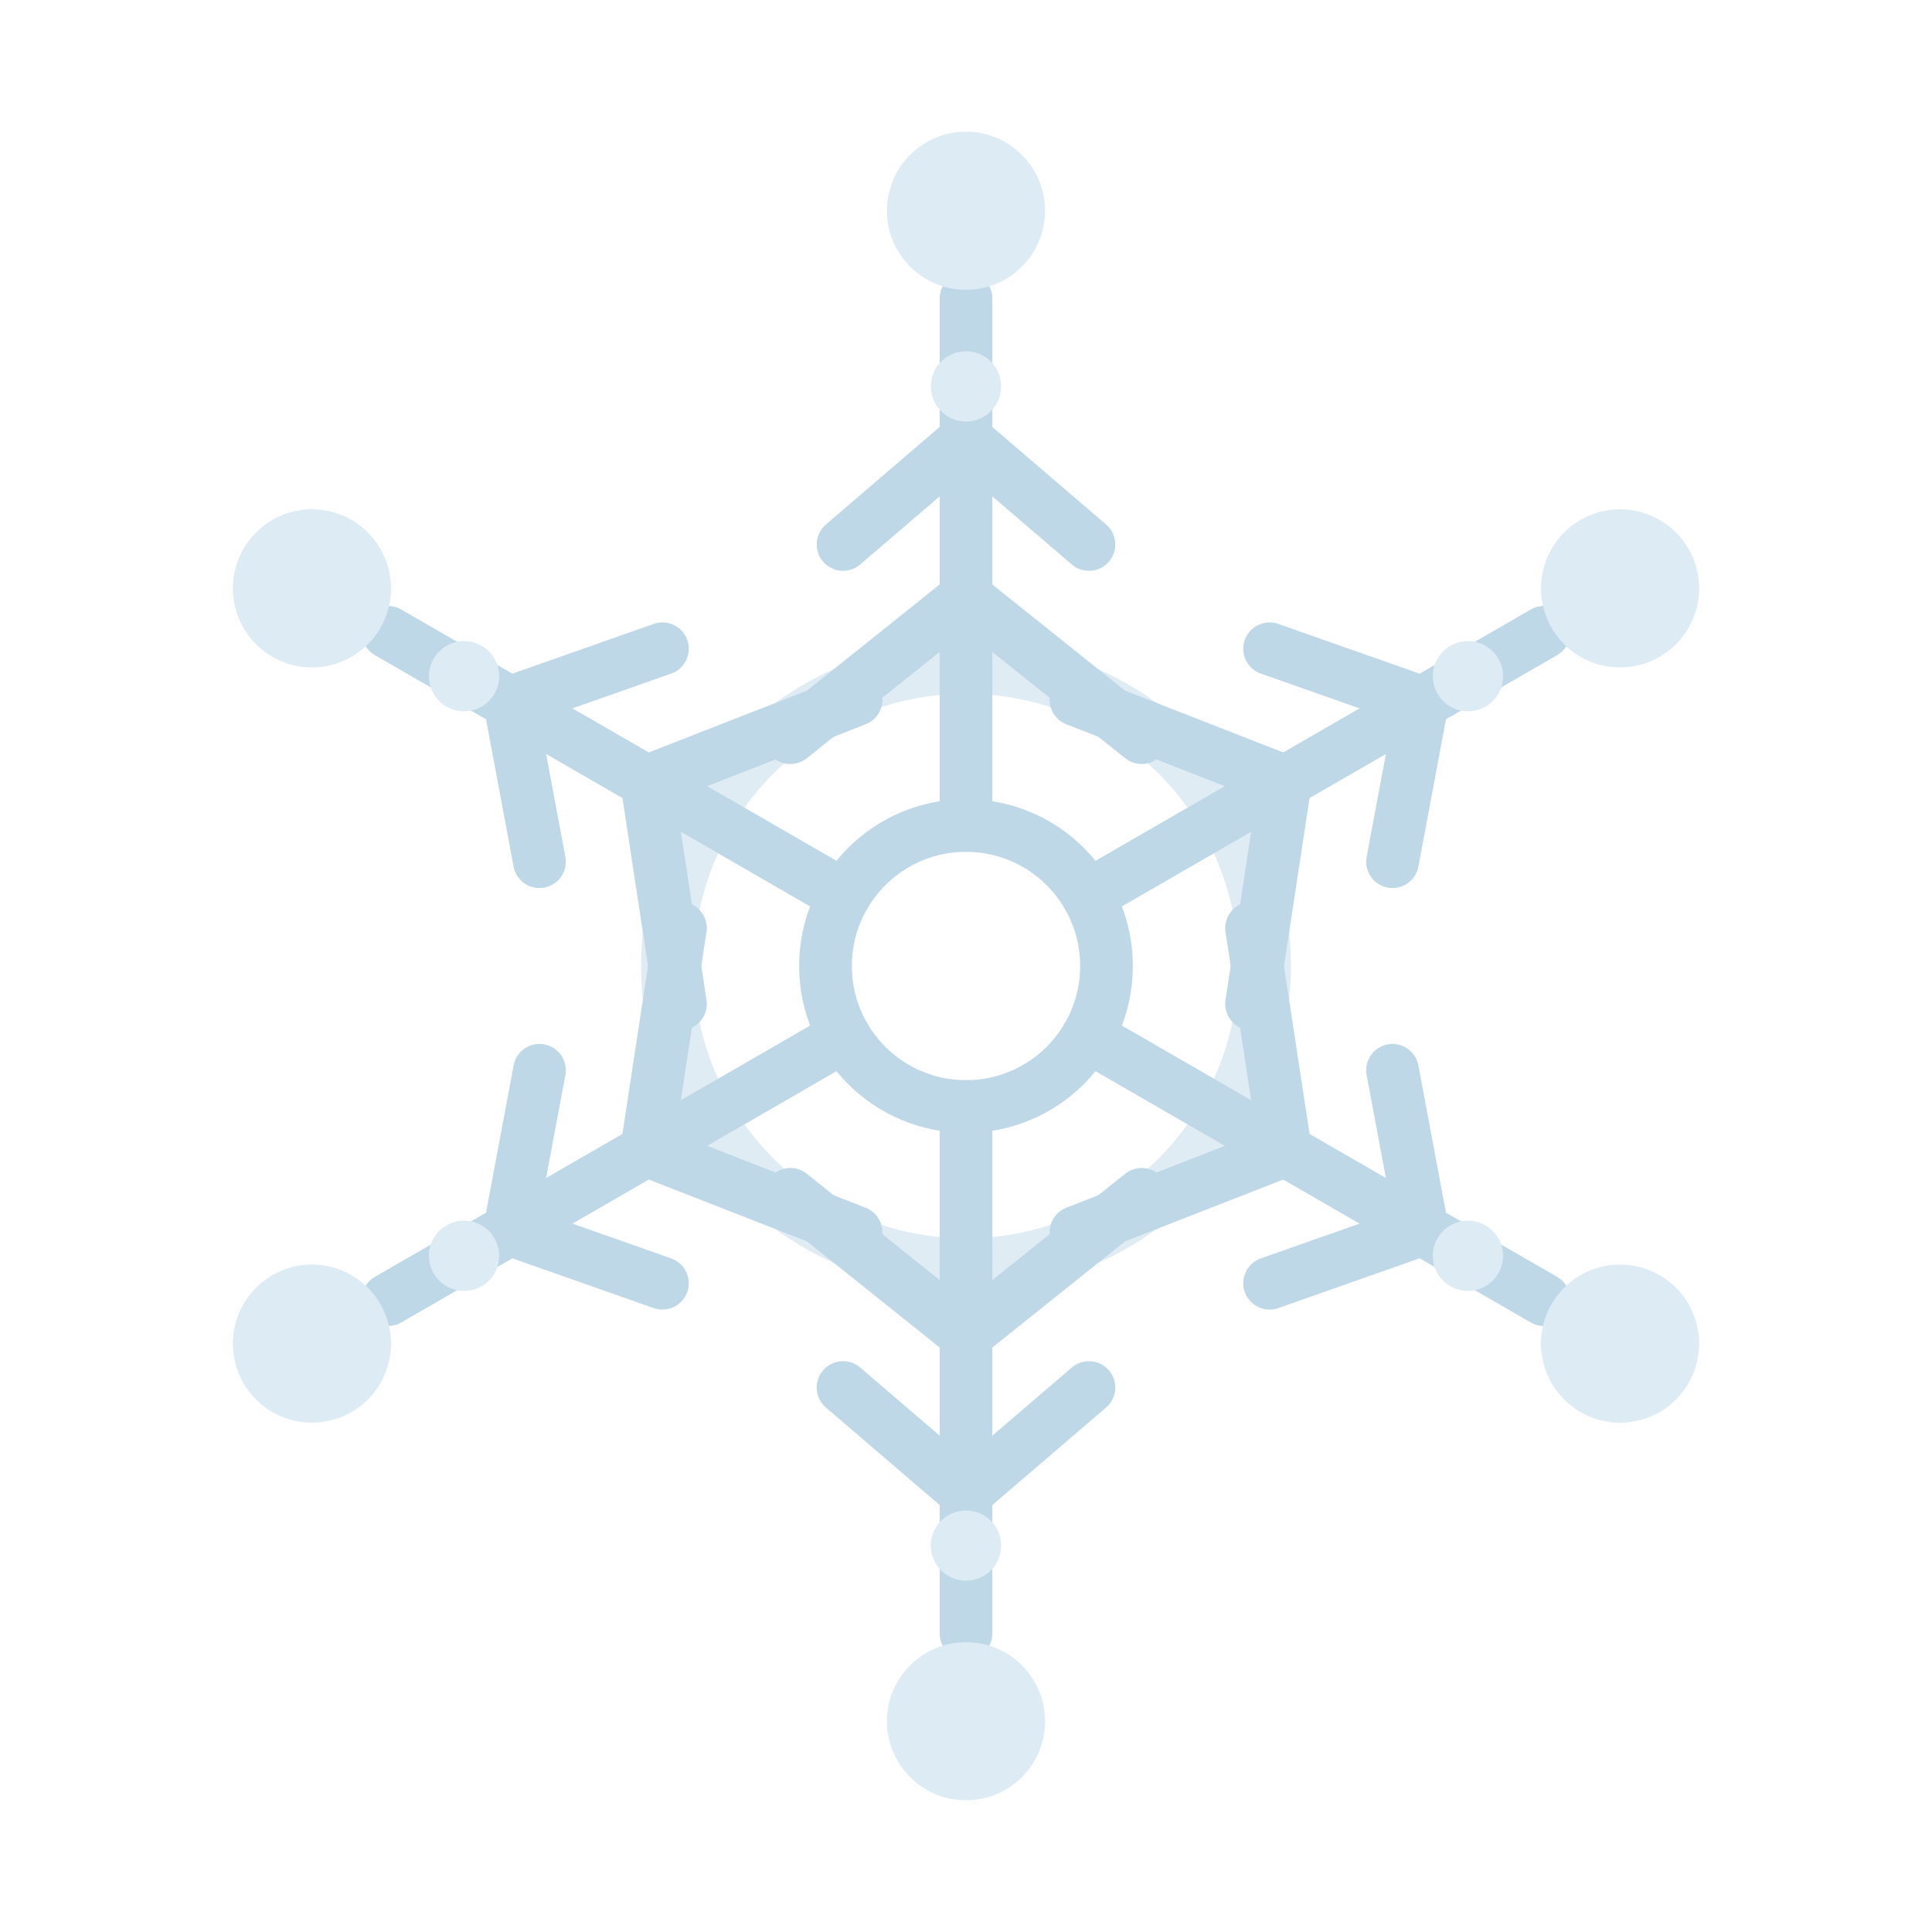
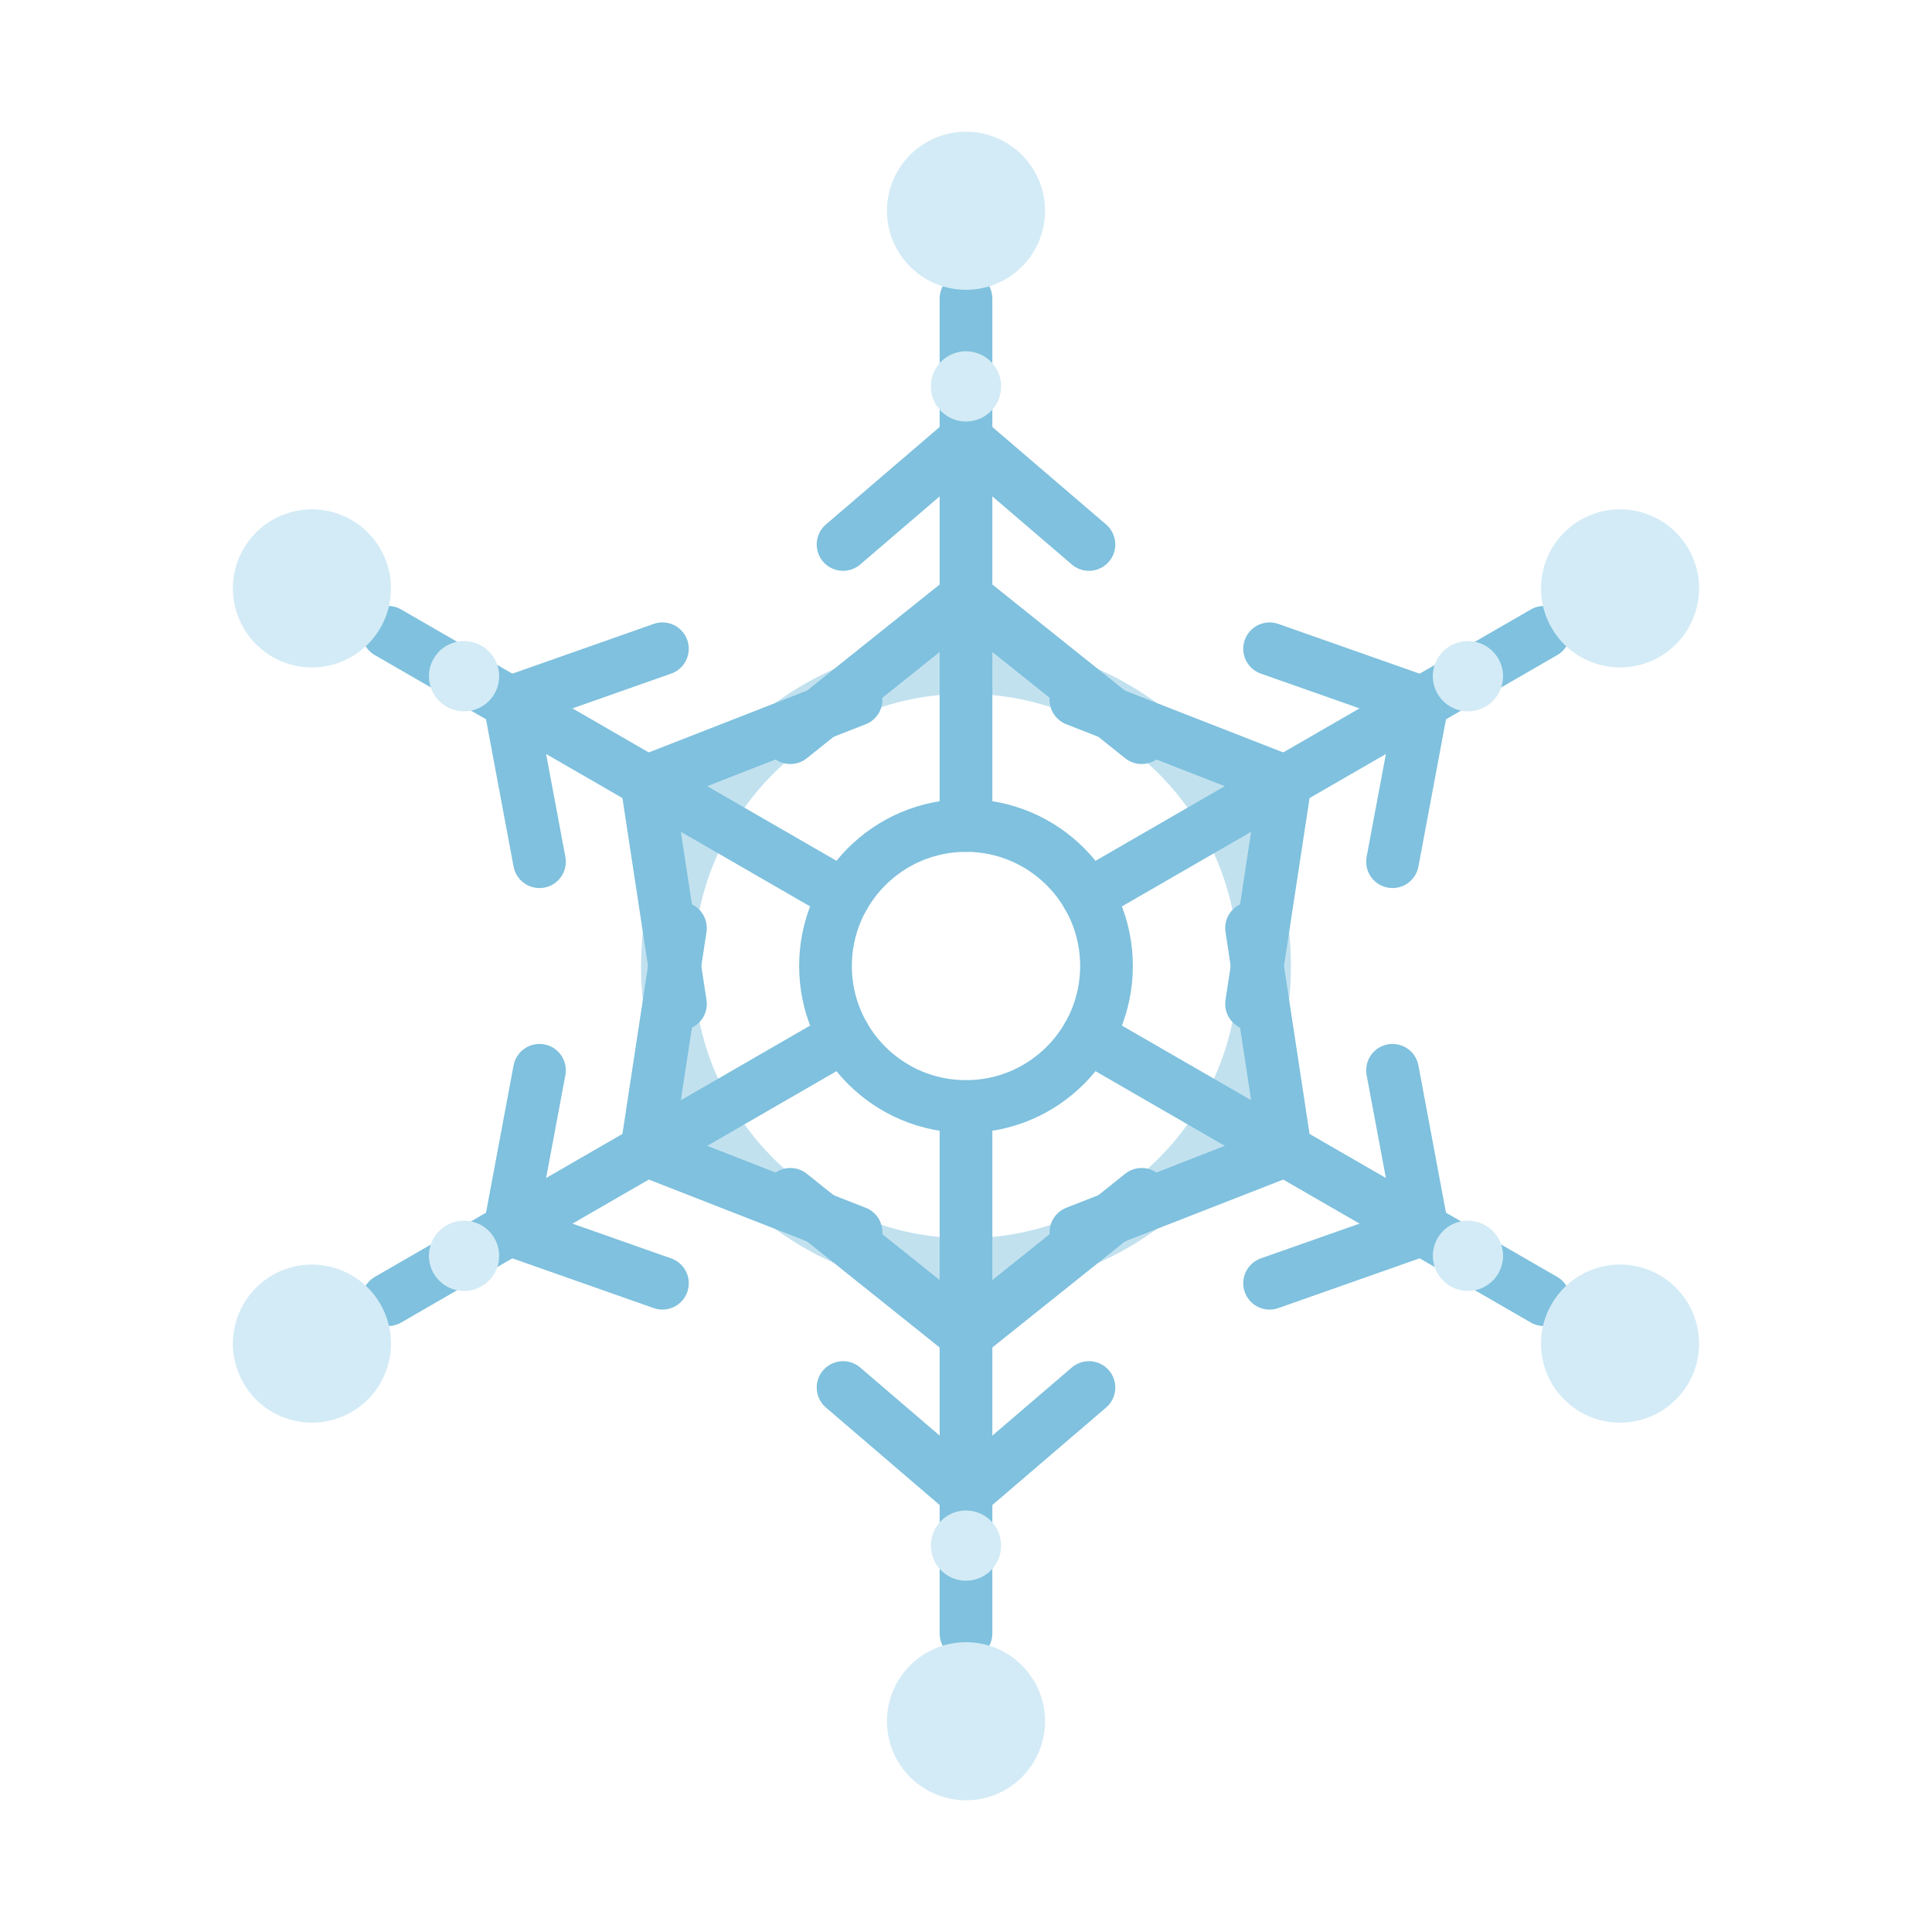
<svg xmlns="http://www.w3.org/2000/svg" viewBox="0 0 220 220" fill="none">
-   <g stroke="#bfd8e8" stroke-width="6" stroke-linecap="round" stroke-linejoin="round">
+   <g stroke="#7fc1de" stroke-width="6" stroke-linecap="round" stroke-linejoin="round">
    <circle cx="110" cy="110" r="16" />
    <circle cx="110" cy="110" r="34" opacity="0.48" />
    <g>
      <path d="M110 94V34" />
      <path d="M110 50l-14 12M110 50l14 12" />
      <path d="M110 68l-20 16M110 68l20 16" />
-       <circle cx="110" cy="24" r="9" fill="#dcebf4" stroke="none" />
-       <circle cx="110" cy="44" r="4" fill="#dcebf4" stroke="none" />
+       <circle cx="110" cy="24" r="9" fill="#d3ebf6" stroke="none" />
+       <circle cx="110" cy="44" r="4" fill="#d3ebf6" stroke="none" />
    </g>
    <g transform="rotate(60 110 110)">
      <path d="M110 94V34" />
      <path d="M110 50l-14 12M110 50l14 12" />
      <path d="M110 68l-20 16M110 68l20 16" />
-       <circle cx="110" cy="24" r="9" fill="#dcebf4" stroke="none" />
-       <circle cx="110" cy="44" r="4" fill="#dcebf4" stroke="none" />
+       <circle cx="110" cy="24" r="9" fill="#d3ebf6" stroke="none" />
+       <circle cx="110" cy="44" r="4" fill="#d3ebf6" stroke="none" />
    </g>
    <g transform="rotate(120 110 110)">
      <path d="M110 94V34" />
      <path d="M110 50l-14 12M110 50l14 12" />
      <path d="M110 68l-20 16M110 68l20 16" />
-       <circle cx="110" cy="24" r="9" fill="#dcebf4" stroke="none" />
-       <circle cx="110" cy="44" r="4" fill="#dcebf4" stroke="none" />
+       <circle cx="110" cy="24" r="9" fill="#d3ebf6" stroke="none" />
+       <circle cx="110" cy="44" r="4" fill="#d3ebf6" stroke="none" />
    </g>
    <g transform="rotate(180 110 110)">
      <path d="M110 94V34" />
      <path d="M110 50l-14 12M110 50l14 12" />
      <path d="M110 68l-20 16M110 68l20 16" />
-       <circle cx="110" cy="24" r="9" fill="#dcebf4" stroke="none" />
-       <circle cx="110" cy="44" r="4" fill="#dcebf4" stroke="none" />
+       <circle cx="110" cy="24" r="9" fill="#d3ebf6" stroke="none" />
+       <circle cx="110" cy="44" r="4" fill="#d3ebf6" stroke="none" />
    </g>
    <g transform="rotate(240 110 110)">
      <path d="M110 94V34" />
      <path d="M110 50l-14 12M110 50l14 12" />
      <path d="M110 68l-20 16M110 68l20 16" />
-       <circle cx="110" cy="24" r="9" fill="#dcebf4" stroke="none" />
-       <circle cx="110" cy="44" r="4" fill="#dcebf4" stroke="none" />
+       <circle cx="110" cy="24" r="9" fill="#d3ebf6" stroke="none" />
+       <circle cx="110" cy="44" r="4" fill="#d3ebf6" stroke="none" />
    </g>
    <g transform="rotate(300 110 110)">
      <path d="M110 94V34" />
      <path d="M110 50l-14 12M110 50l14 12" />
      <path d="M110 68l-20 16M110 68l20 16" />
-       <circle cx="110" cy="24" r="9" fill="#dcebf4" stroke="none" />
-       <circle cx="110" cy="44" r="4" fill="#dcebf4" stroke="none" />
+       <circle cx="110" cy="24" r="9" fill="#d3ebf6" stroke="none" />
+       <circle cx="110" cy="44" r="4" fill="#d3ebf6" stroke="none" />
    </g>
  </g>
</svg>
